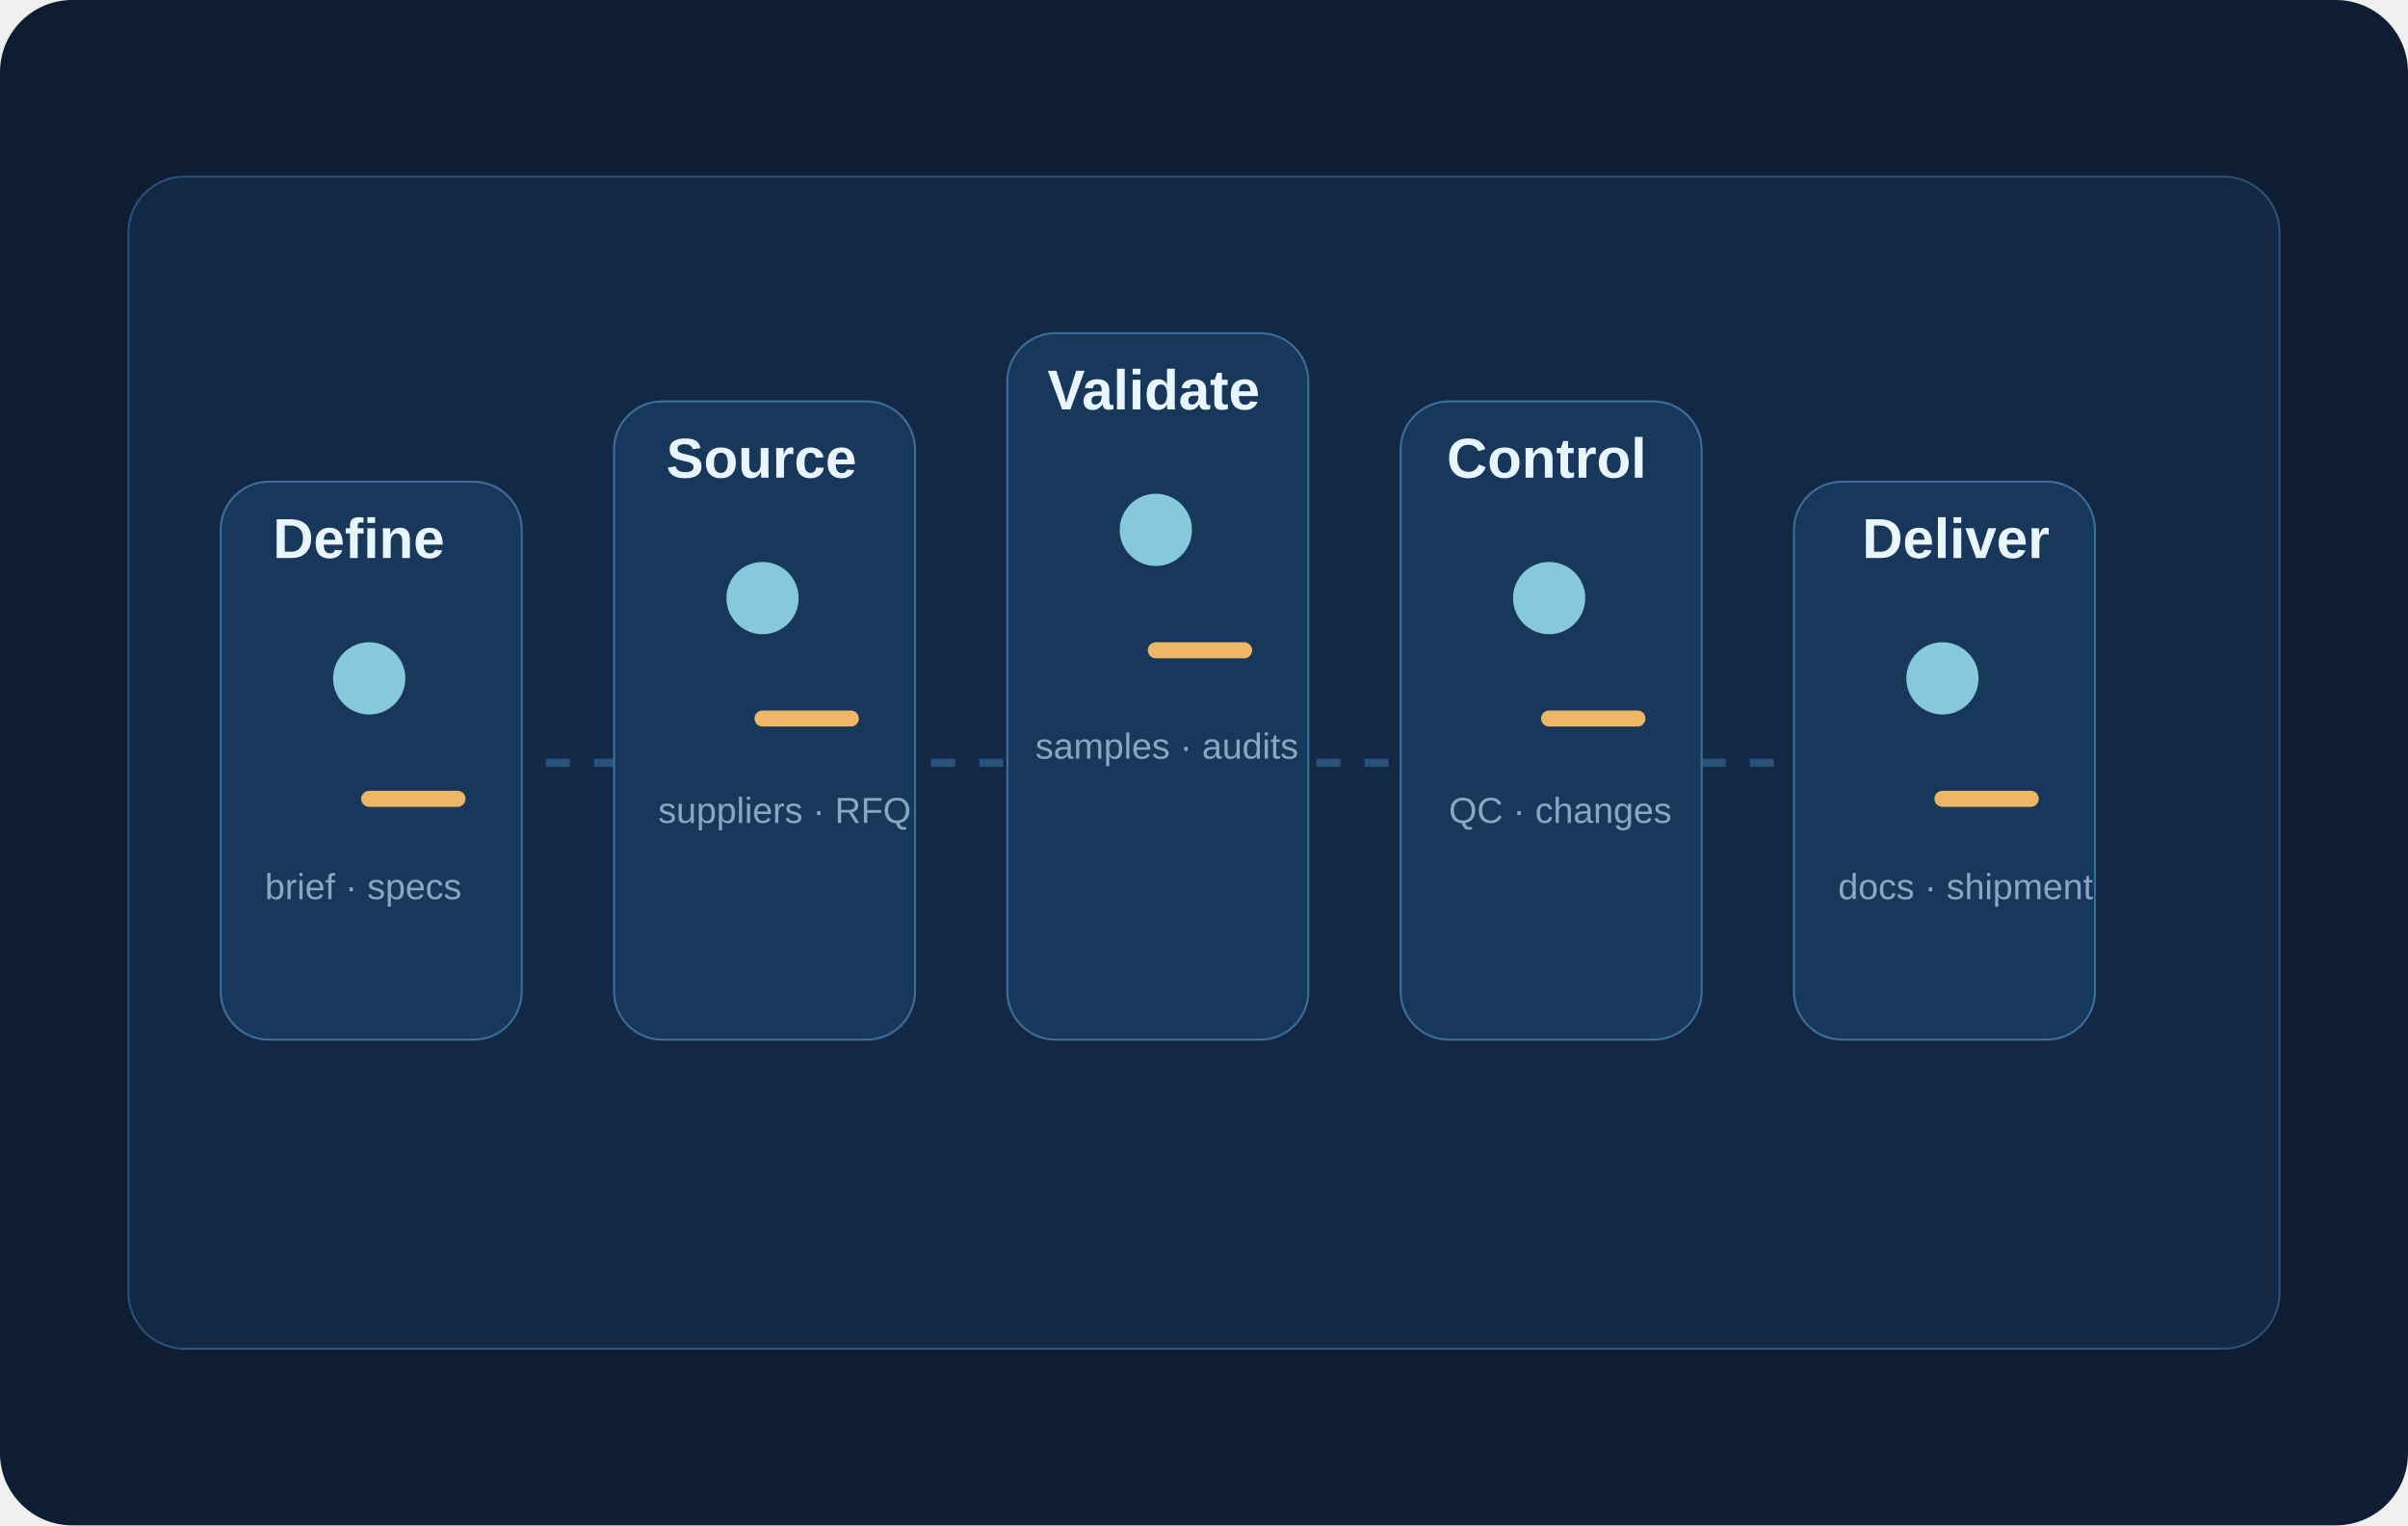
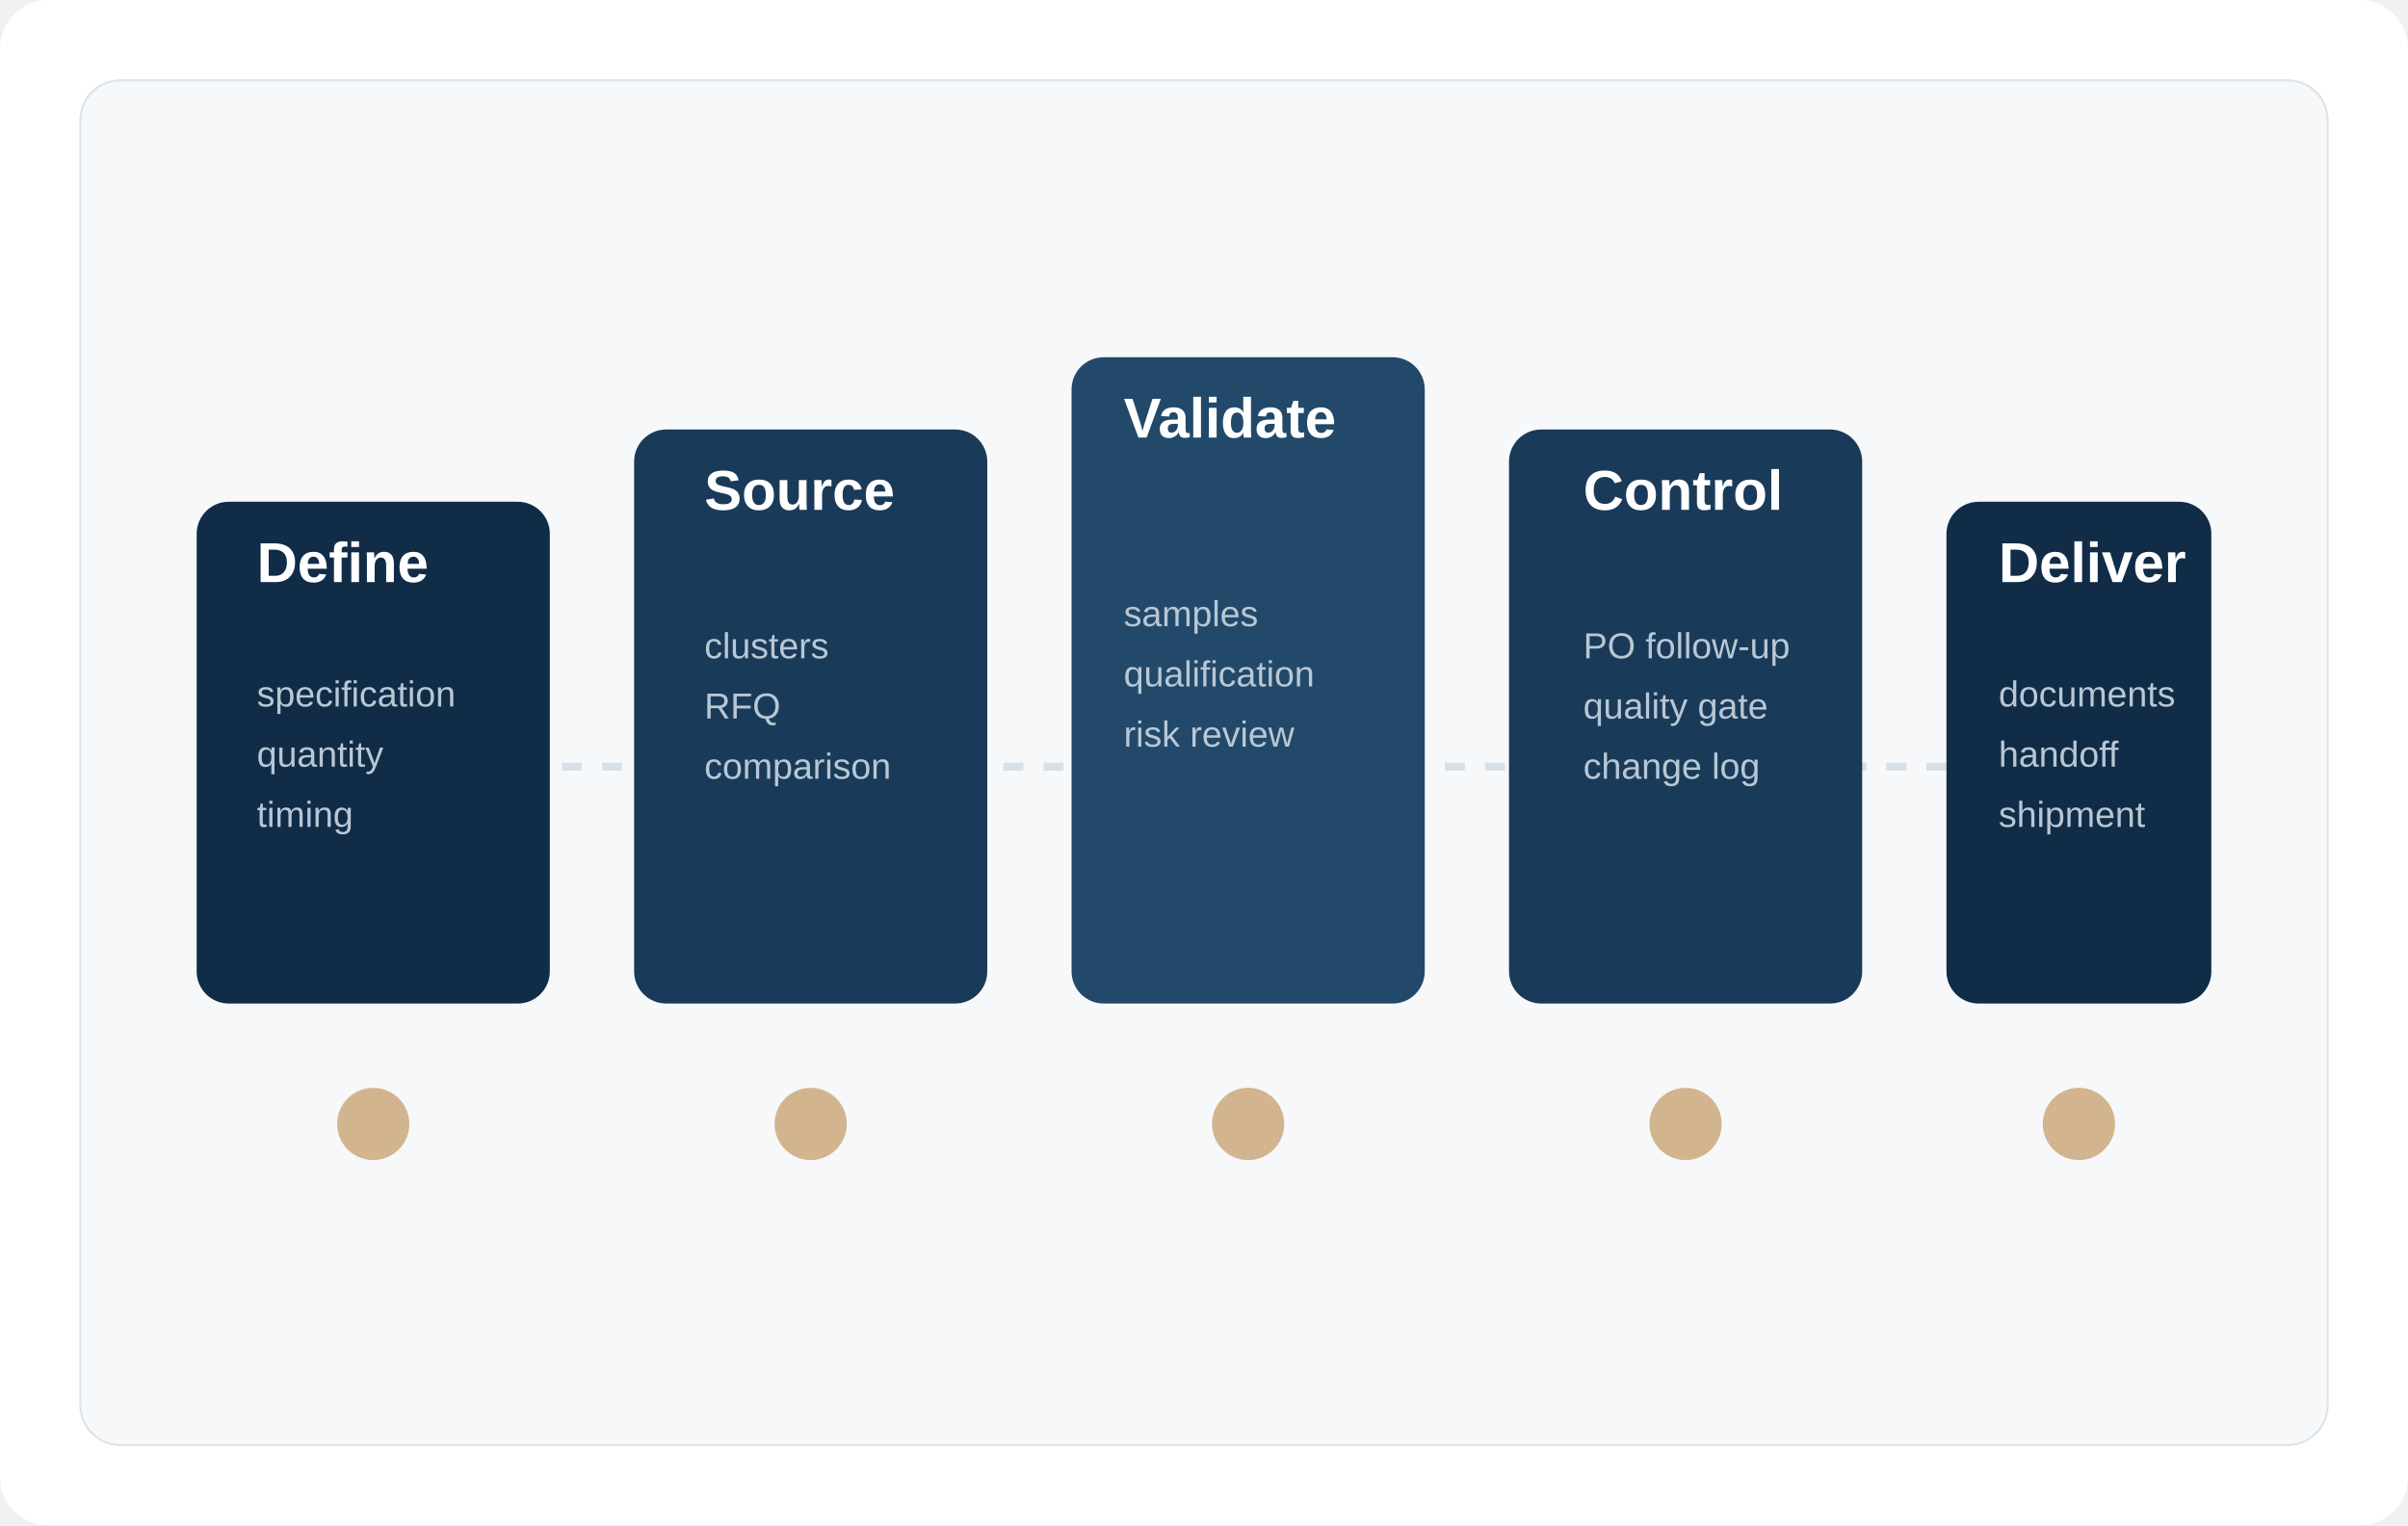
<svg xmlns="http://www.w3.org/2000/svg" width="1200" height="760" viewBox="0 0 1200 760" fill="none">
-   <rect width="1200" height="760" rx="36" fill="#0E1D31" />
-   <rect x="64" y="88" width="1072" height="584" rx="28" fill="#132845" stroke="#29517B" />
-   <path d="M176 380H1024" stroke="#2A537B" stroke-width="4" stroke-dasharray="12 12" />
-   <g fill="#17385B" stroke="#3C6E9B">
-     <rect x="110" y="240" width="150" height="278" rx="24" />
-     <rect x="306" y="200" width="150" height="318" rx="24" />
-     <rect x="502" y="166" width="150" height="352" rx="24" />
-     <rect x="698" y="200" width="150" height="318" rx="24" />
-     <rect x="894" y="240" width="150" height="278" rx="24" />
+   <rect width="1200" height="760" rx="24" fill="#FFFFFF" />
+   <rect x="40" y="40" width="1120" height="680" rx="20" fill="#F6F8FA" stroke="#DCE4EA" />
+   <path d="M140 382H1060" stroke="#D8E0E7" stroke-width="4" stroke-dasharray="10 10" />
+   <g>
+     <rect x="98" y="250" width="176" height="250" rx="16" fill="#102C47" />
+     <rect x="316" y="214" width="176" height="286" rx="16" fill="#193B59" />
+     <rect x="534" y="178" width="176" height="322" rx="16" fill="#22496A" />
+     <rect x="752" y="214" width="176" height="286" rx="16" fill="#193B59" />
+     <rect x="970" y="250" width="132" height="250" rx="16" fill="#102C47" />
  </g>
-   <g font-family="Arial, sans-serif" fill="#EAF6FF" font-size="28" font-weight="700">
-     <text x="136" y="278">Define</text>
-     <text x="332" y="238">Source</text>
-     <text x="522" y="204">Validate</text>
-     <text x="721" y="238">Control</text>
-     <text x="928" y="278">Deliver</text>
+   <g fill="#FFFFFF" font-family="Arial, sans-serif" font-size="28" font-weight="700">
+     <text x="128" y="290">Define</text>
+     <text x="351" y="254">Source</text>
+     <text x="560" y="218">Validate</text>
+     <text x="789" y="254">Control</text>
+     <text x="996" y="290">Deliver</text>
  </g>
-   <g fill="#86C9DA">
-     <circle cx="184" cy="338" r="18" />
-     <circle cx="380" cy="298" r="18" />
-     <circle cx="576" cy="264" r="18" />
-     <circle cx="772" cy="298" r="18" />
-     <circle cx="968" cy="338" r="18" />
+   <g fill="#B9C7D4" font-family="Arial, sans-serif" font-size="18">
+     <text x="128" y="352">specification</text>
+     <text x="128" y="382">quantity</text>
+     <text x="128" y="412">timing</text>
+     <text x="351" y="328">clusters</text>
+     <text x="351" y="358">RFQ</text>
+     <text x="351" y="388">comparison</text>
+     <text x="560" y="312">samples</text>
+     <text x="560" y="342">qualification</text>
+     <text x="560" y="372">risk review</text>
+     <text x="789" y="328">PO follow-up</text>
+     <text x="789" y="358">quality gate</text>
+     <text x="789" y="388">change log</text>
+     <text x="996" y="352">documents</text>
+     <text x="996" y="382">handoff</text>
+     <text x="996" y="412">shipment</text>
  </g>
-   <g stroke="#F0B667" stroke-width="8" stroke-linecap="round">
-     <path d="M184 398H228" />
-     <path d="M380 358H424" />
-     <path d="M576 324H620" />
-     <path d="M772 358H816" />
-     <path d="M968 398H1012" />
-   </g>
-   <g fill="#8AA6C0" font-family="Arial, sans-serif" font-size="18">
-     <text x="132" y="448">brief · specs</text>
-     <text x="328" y="410">suppliers · RFQ</text>
-     <text x="516" y="378">samples · audits</text>
-     <text x="722" y="410">QC · changes</text>
-     <text x="916" y="448">docs · shipment</text>
+   <g fill="#D2B48E">
+     <circle cx="186" cy="560" r="18" />
+     <circle cx="404" cy="560" r="18" />
+     <circle cx="622" cy="560" r="18" />
+     <circle cx="840" cy="560" r="18" />
+     <circle cx="1036" cy="560" r="18" />
  </g>
</svg>
